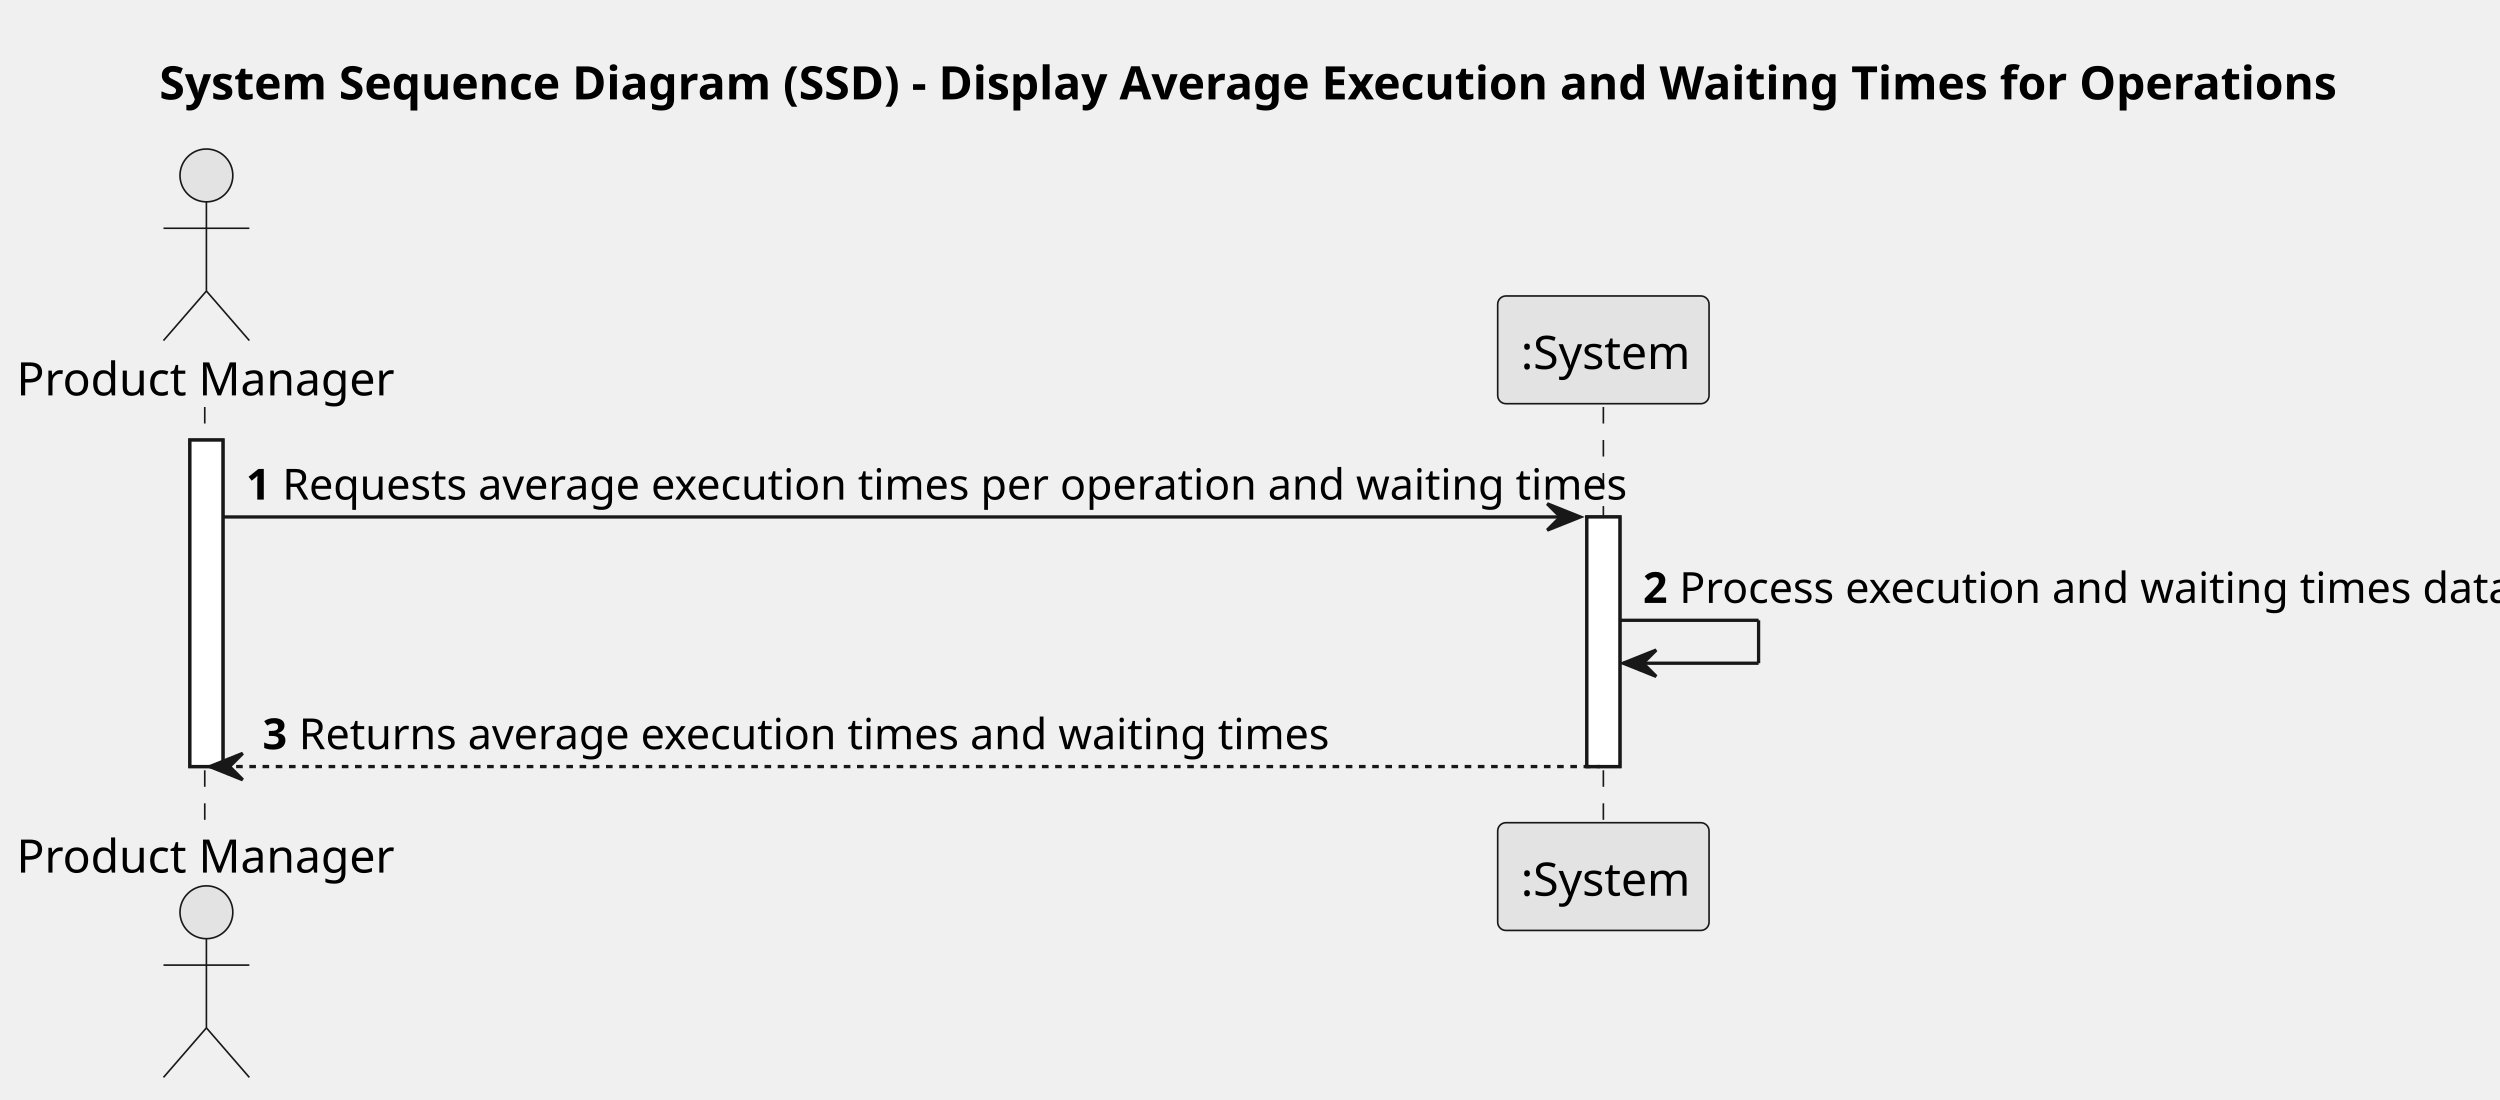
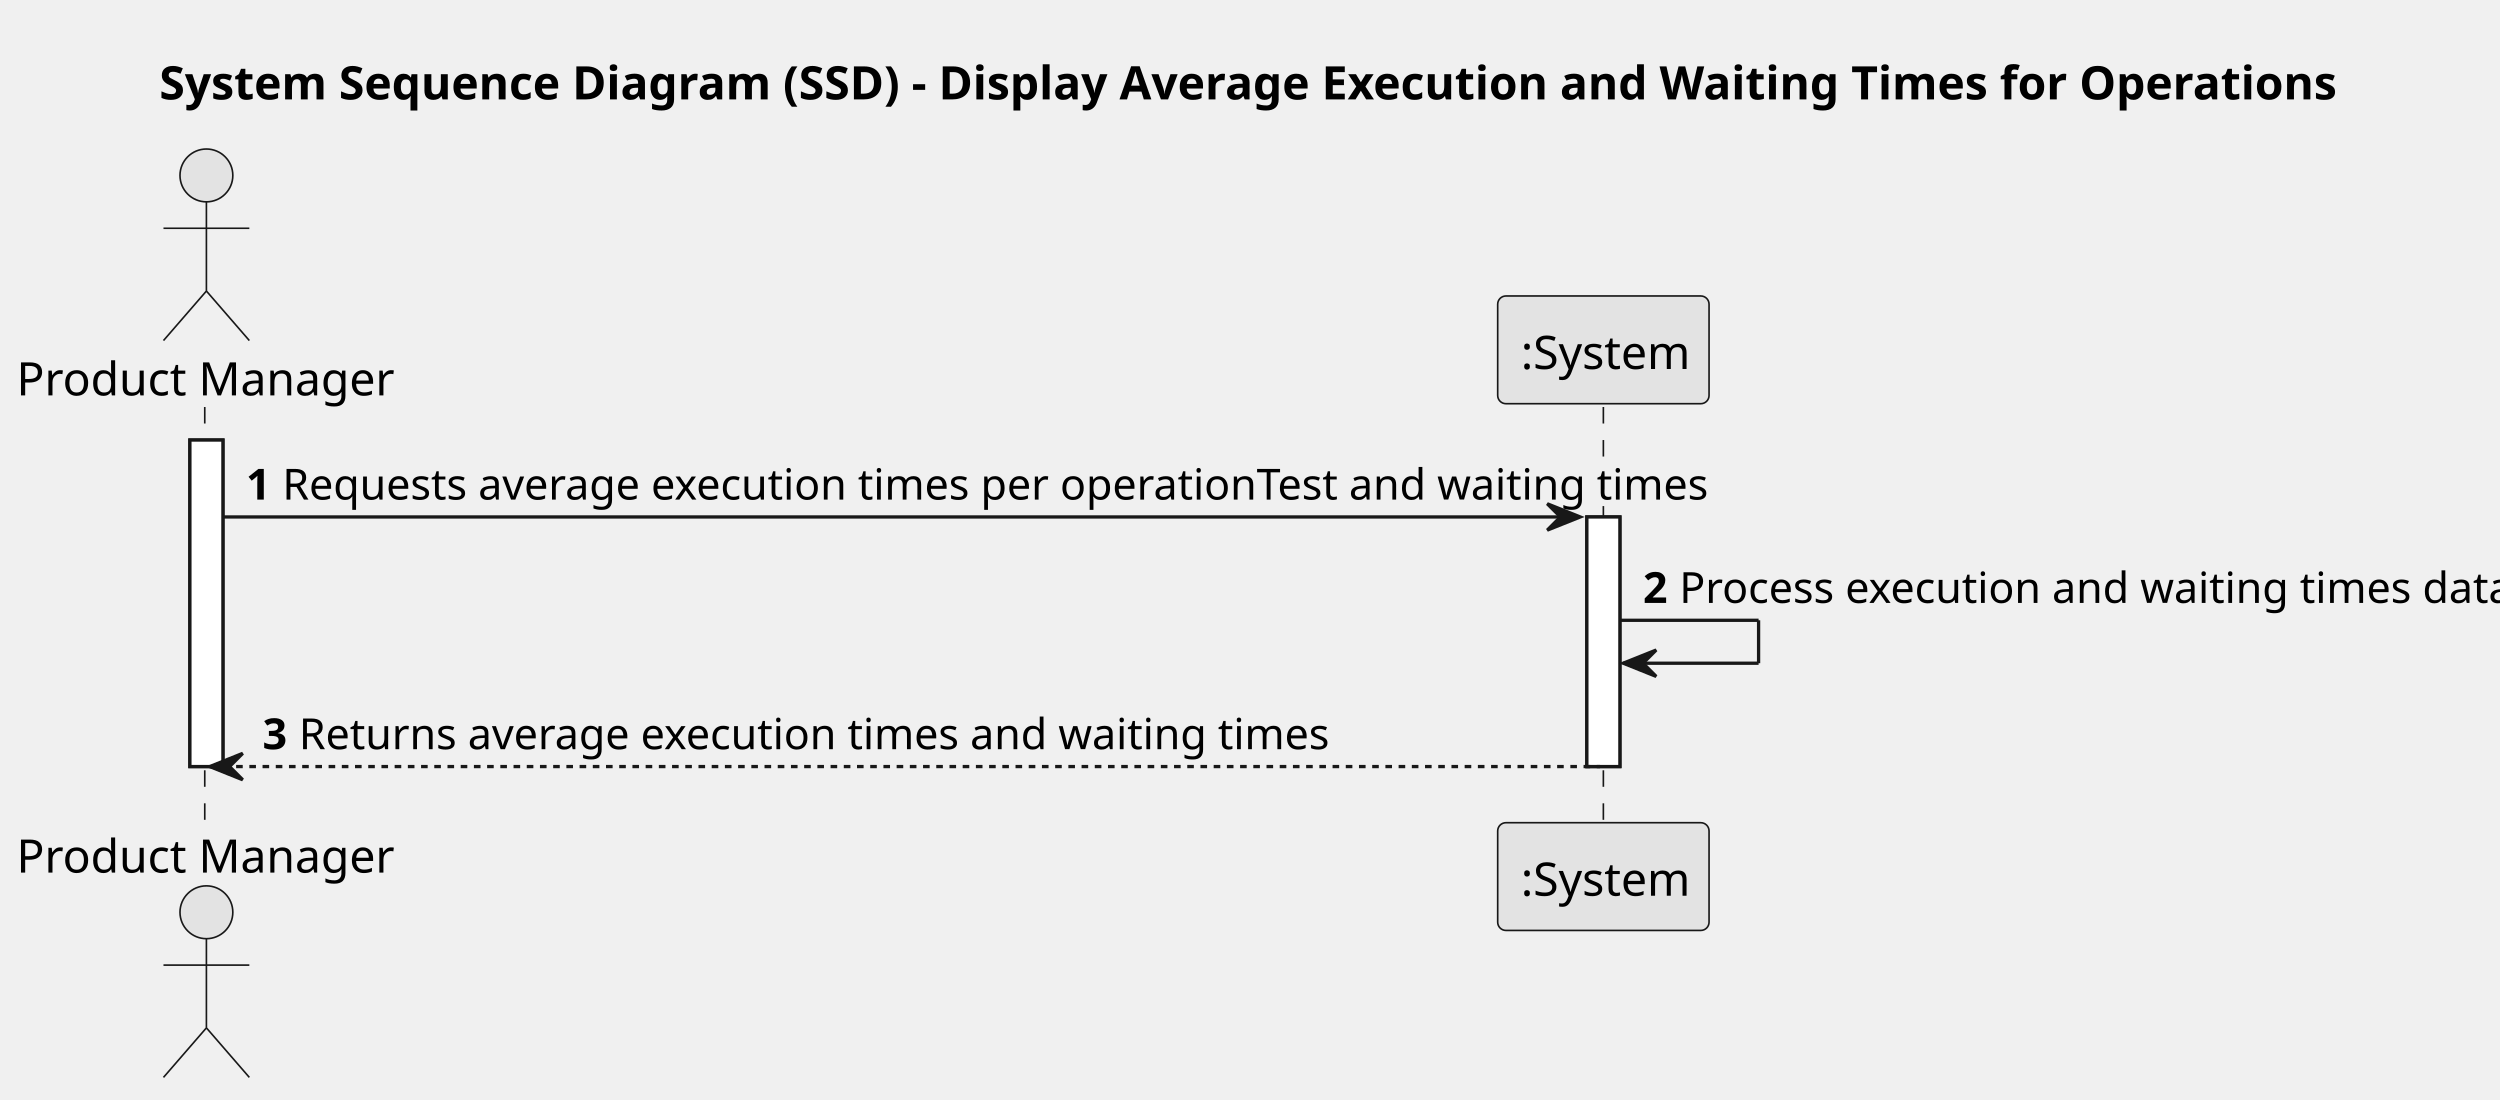
<svg xmlns="http://www.w3.org/2000/svg" contentStyleType="text/css" height="333px" preserveAspectRatio="none" style="width:757px;height:333px;background:#FFFFFF;" version="1.1" viewBox="0 0 757 333" width="757px" zoomAndPan="magnify">
  <defs />
  <g>
    <text fill="#000000" font-family="sans-serif" font-size="14" font-weight="bold" lengthAdjust="spacing" textLength="665" x="48.25" y="30.107">System Sequence Diagram (SSD) - Display Average Execution and Waiting Times for Operations</text>
    <rect fill="#FFFFFF" height="98.873" style="stroke:#181818;stroke-width:1.0;" width="10" x="57.5" y="133.242" />
    <rect fill="#FFFFFF" height="75.582" style="stroke:#181818;stroke-width:1.0;" width="10" x="480.5" y="156.533" />
    <line style="stroke:#181818;stroke-width:0.5;stroke-dasharray:5.0,5.0;" x1="62" x2="62" y1="123.242" y2="250.115" />
    <line style="stroke:#181818;stroke-width:0.5;stroke-dasharray:5.0,5.0;" x1="485.5" x2="485.5" y1="123.242" y2="250.115" />
    <text fill="#000000" font-family="sans-serif" font-size="14" lengthAdjust="spacing" textLength="109" x="5" y="119.728">Product Manager</text>
    <ellipse cx="62.5" cy="53.121" fill="#E3E3E3" rx="8" ry="8" style="stroke:#181818;stroke-width:0.5;" />
    <path d="M62.5,61.121 L62.5,88.121 M49.5,69.121 L75.5,69.121 M62.5,88.121 L49.5,103.121 M62.5,88.121 L75.5,103.121 " fill="none" style="stroke:#181818;stroke-width:0.5;" />
    <text fill="#000000" font-family="sans-serif" font-size="14" lengthAdjust="spacing" textLength="109" x="5" y="264.223">Product Manager</text>
    <ellipse cx="62.5" cy="276.236" fill="#E3E3E3" rx="8" ry="8" style="stroke:#181818;stroke-width:0.5;" />
    <path d="M62.5,284.236 L62.5,311.236 M49.5,292.236 L75.5,292.236 M62.5,311.236 L49.5,326.236 M62.5,311.236 L75.5,326.236 " fill="none" style="stroke:#181818;stroke-width:0.5;" />
    <rect fill="#E3E3E3" height="32.621" rx="2.5" ry="2.5" style="stroke:#181818;stroke-width:0.5;" width="64" x="453.5" y="89.621" />
    <text fill="#000000" font-family="sans-serif" font-size="14" lengthAdjust="spacing" textLength="50" x="460.5" y="111.728">:System</text>
    <rect fill="#E3E3E3" height="32.621" rx="2.5" ry="2.5" style="stroke:#181818;stroke-width:0.5;" width="64" x="453.5" y="249.115" />
    <text fill="#000000" font-family="sans-serif" font-size="14" lengthAdjust="spacing" textLength="50" x="460.5" y="271.223">:System</text>
    <rect fill="#FFFFFF" height="98.873" style="stroke:#181818;stroke-width:1.0;" width="10" x="57.5" y="133.242" />
    <rect fill="#FFFFFF" height="75.582" style="stroke:#181818;stroke-width:1.0;" width="10" x="480.5" y="156.533" />
    <polygon fill="#181818" points="468.5,152.533,478.5,156.533,468.5,160.533,472.5,156.533" style="stroke:#181818;stroke-width:1.0;" />
    <line style="stroke:#181818;stroke-width:1.0;" x1="67.5" x2="474.5" y1="156.533" y2="156.533" />
    <text fill="#000000" font-family="sans-serif" font-size="13" font-weight="bold" lengthAdjust="spacing" textLength="7" x="74.5" y="151.27">1</text>
-     <text fill="#000000" font-family="sans-serif" font-size="13" lengthAdjust="spacing" textLength="383" x="85.5" y="151.27">Requests average execution times per operation and waiting times</text>
+     <text fill="#000000" font-family="sans-serif" font-size="13" lengthAdjust="spacing" textLength="383" x="85.5" y="151.27">Requests average execution times per operationTest and waiting times</text>
    <line style="stroke:#181818;stroke-width:1.0;" x1="490.5" x2="532.5" y1="187.824" y2="187.824" />
    <line style="stroke:#181818;stroke-width:1.0;" x1="532.5" x2="532.5" y1="187.824" y2="200.824" />
    <line style="stroke:#181818;stroke-width:1.0;" x1="491.5" x2="532.5" y1="200.824" y2="200.824" />
    <polygon fill="#181818" points="501.5,196.824,491.5,200.824,501.5,204.824,497.5,200.824" style="stroke:#181818;stroke-width:1.0;" />
    <text fill="#000000" font-family="sans-serif" font-size="13" font-weight="bold" lengthAdjust="spacing" textLength="7" x="497.5" y="182.561">2</text>
    <text fill="#000000" font-family="sans-serif" font-size="13" lengthAdjust="spacing" textLength="242" x="508.5" y="182.561">Process execution and waiting times data</text>
    <polygon fill="#181818" points="73.5,228.115,63.5,232.115,73.5,236.115,69.5,232.115" style="stroke:#181818;stroke-width:1.0;" />
    <line style="stroke:#181818;stroke-width:1.0;stroke-dasharray:2.0,2.0;" x1="67.5" x2="484.5" y1="232.115" y2="232.115" />
    <text fill="#000000" font-family="sans-serif" font-size="13" font-weight="bold" lengthAdjust="spacing" textLength="7" x="79.5" y="226.852">3</text>
    <text fill="#000000" font-family="sans-serif" font-size="13" lengthAdjust="spacing" textLength="294" x="90.5" y="226.852">Returns average execution times and waiting times</text>
  </g>
</svg>
